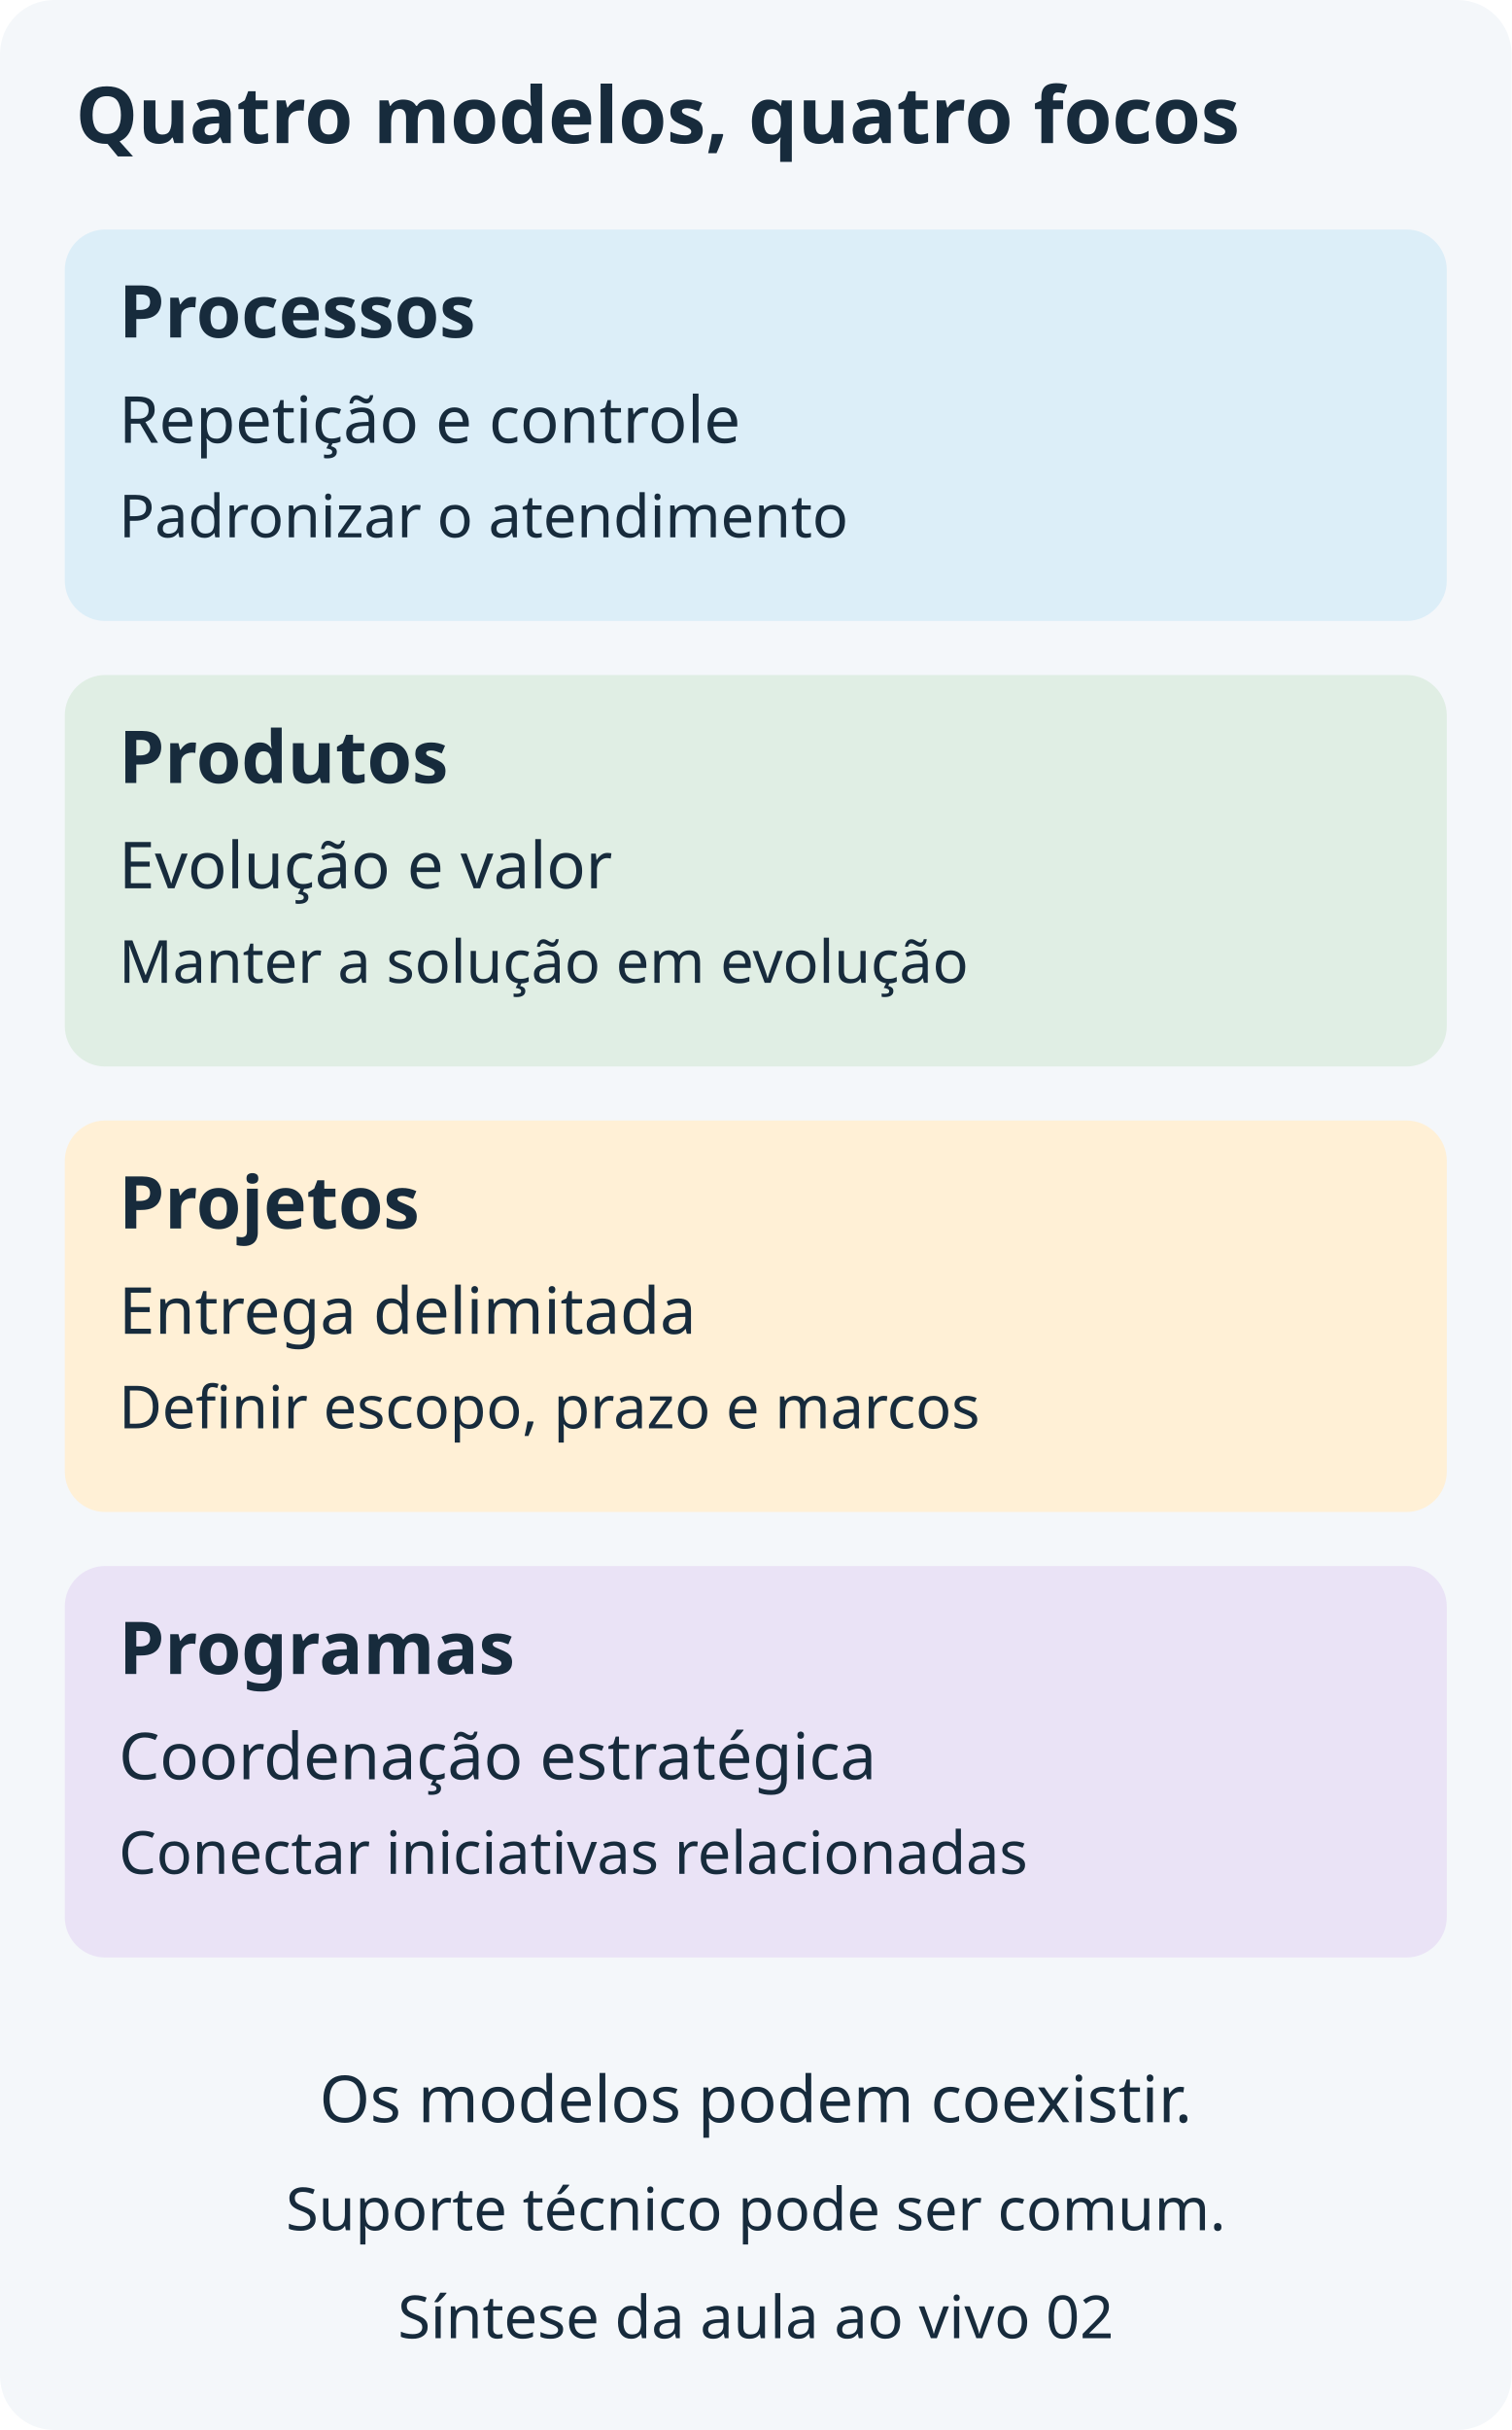
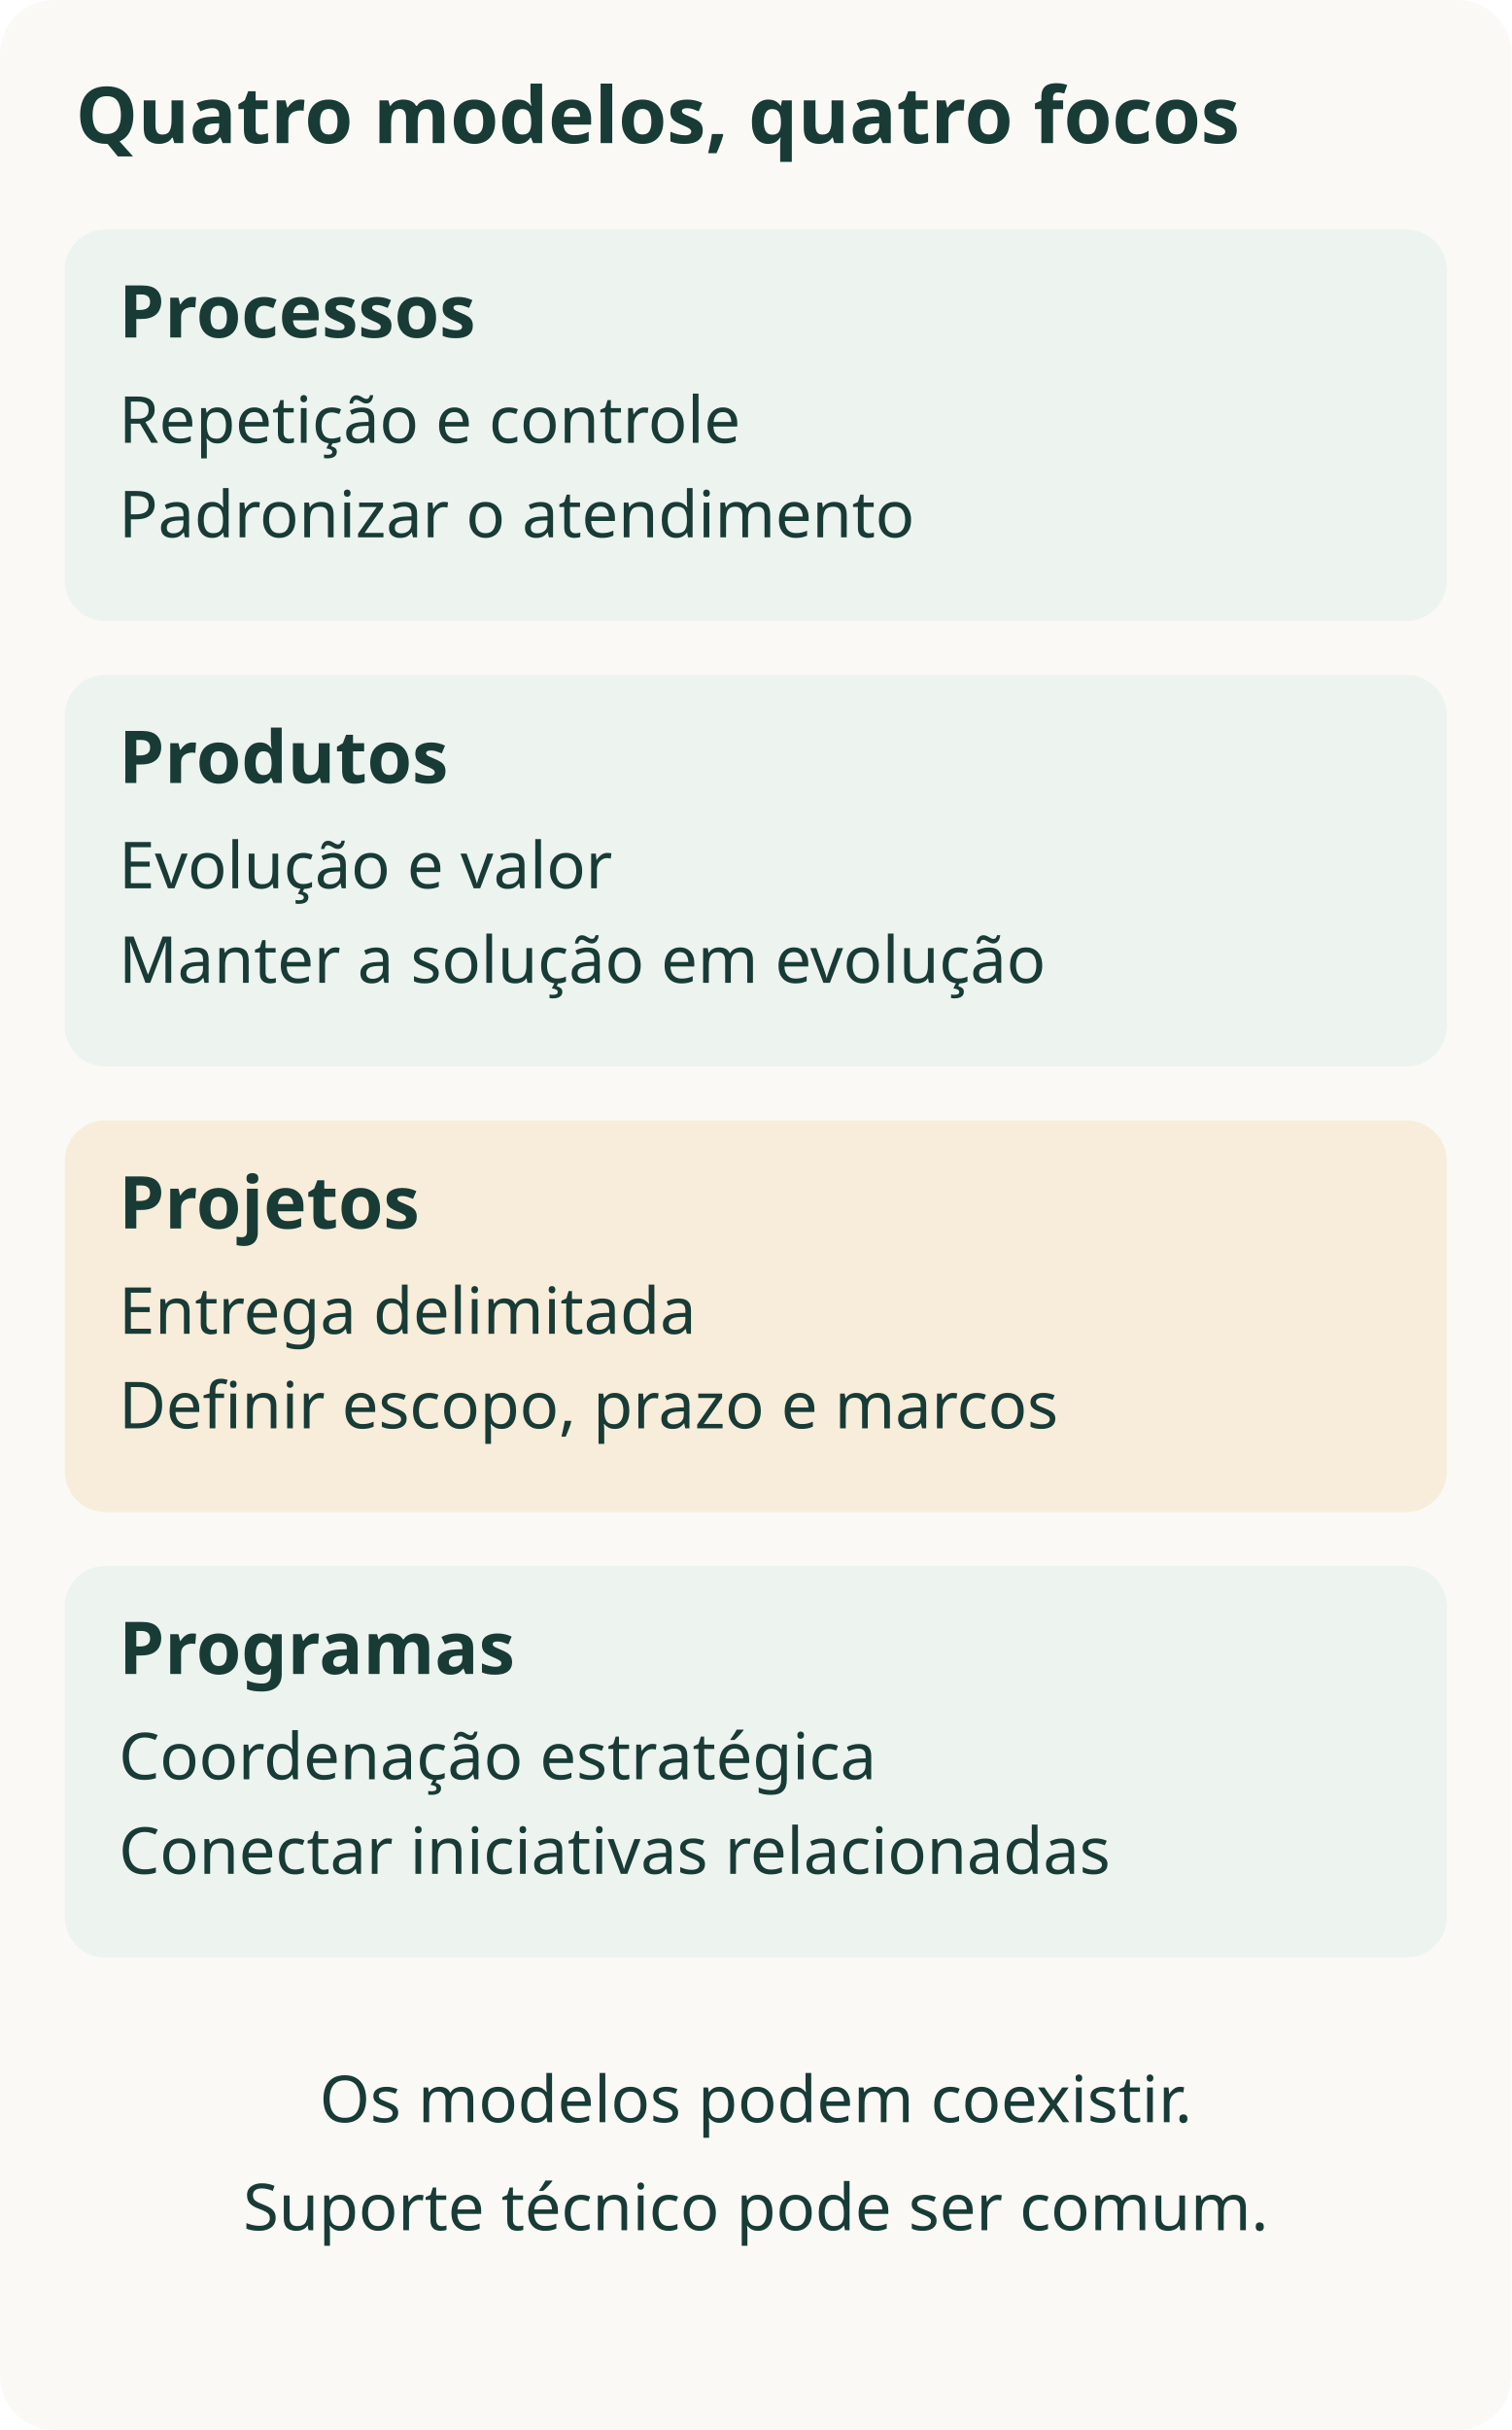
<svg xmlns="http://www.w3.org/2000/svg" width="560" height="900" viewBox="0 0 560 900" role="img" aria-labelledby="title desc">
-   <style>text{font-family:system-ui,sans-serif;fill:#172b3c}.title{font-size:29px;font-weight:750}.head{font-size:27px;font-weight:700}.body{font-size:24px}.small{font-size:22px}.arrow{fill:none;stroke:#536e7c;stroke-width:3;stroke-linecap:round;stroke-linejoin:round}</style>
-   <rect width="560" height="900" rx="20" fill="#f4f7fa" />
+   <style>text{font-family:system-ui,sans-serif;fill:#183b36}.title{font-size:29px;font-weight:750}.head{font-size:27px;font-weight:700}.body{font-size:24px}.small{font-size:24px}.arrow{fill:none;stroke:#216453;stroke-width:3;stroke-linecap:round;stroke-linejoin:round}</style>
+   <rect width="560" height="900" rx="20" fill="#faf9f5" />
  <text x="28" y="53" class="title" text-anchor="start">Quatro modelos, quatro focos</text>
-   <rect x="24" y="85" width="512" height="145" rx="15" fill="#dceef8" />
+   <rect x="24" y="85" width="512" height="145" rx="15" fill="#edf3ef" />
  <text x="44" y="125" class="head" text-anchor="start">Processos</text>
  <text x="44" y="164" class="body" text-anchor="start">Repetição e controle</text>
  <text x="44" y="199" class="small" text-anchor="start">Padronizar o atendimento</text>
-   <rect x="24" y="250" width="512" height="145" rx="15" fill="#e0eee4" />
+   <rect x="24" y="250" width="512" height="145" rx="15" fill="#edf3ef" />
  <text x="44" y="290" class="head" text-anchor="start">Produtos</text>
  <text x="44" y="329" class="body" text-anchor="start">Evolução e valor</text>
  <text x="44" y="364" class="small" text-anchor="start">Manter a solução em evolução</text>
-   <rect x="24" y="415" width="512" height="145" rx="15" fill="#fff0d6" />
+   <rect x="24" y="415" width="512" height="145" rx="15" fill="#f7edda" />
  <text x="44" y="455" class="head" text-anchor="start">Projetos</text>
  <text x="44" y="494" class="body" text-anchor="start">Entrega delimitada</text>
  <text x="44" y="529" class="small" text-anchor="start">Definir escopo, prazo e marcos</text>
-   <rect x="24" y="580" width="512" height="145" rx="15" fill="#eae3f6" />
+   <rect x="24" y="580" width="512" height="145" rx="15" fill="#edf3ef" />
  <text x="44" y="620" class="head" text-anchor="start">Programas</text>
  <text x="44" y="659" class="body" text-anchor="start">Coordenação estratégica</text>
  <text x="44" y="694" class="small" text-anchor="start">Conectar iniciativas relacionadas</text>
  <text x="280" y="786" class="body" text-anchor="middle">Os modelos podem coexistir.</text>
  <text x="280" y="826" class="small" text-anchor="middle">Suporte técnico pode ser comum.</text>
-   <text x="280" y="866" class="small" text-anchor="middle">Síntese da aula ao vivo 02</text>
+   <text x="280" y="866" class="small" text-anchor="middle" />
</svg>
